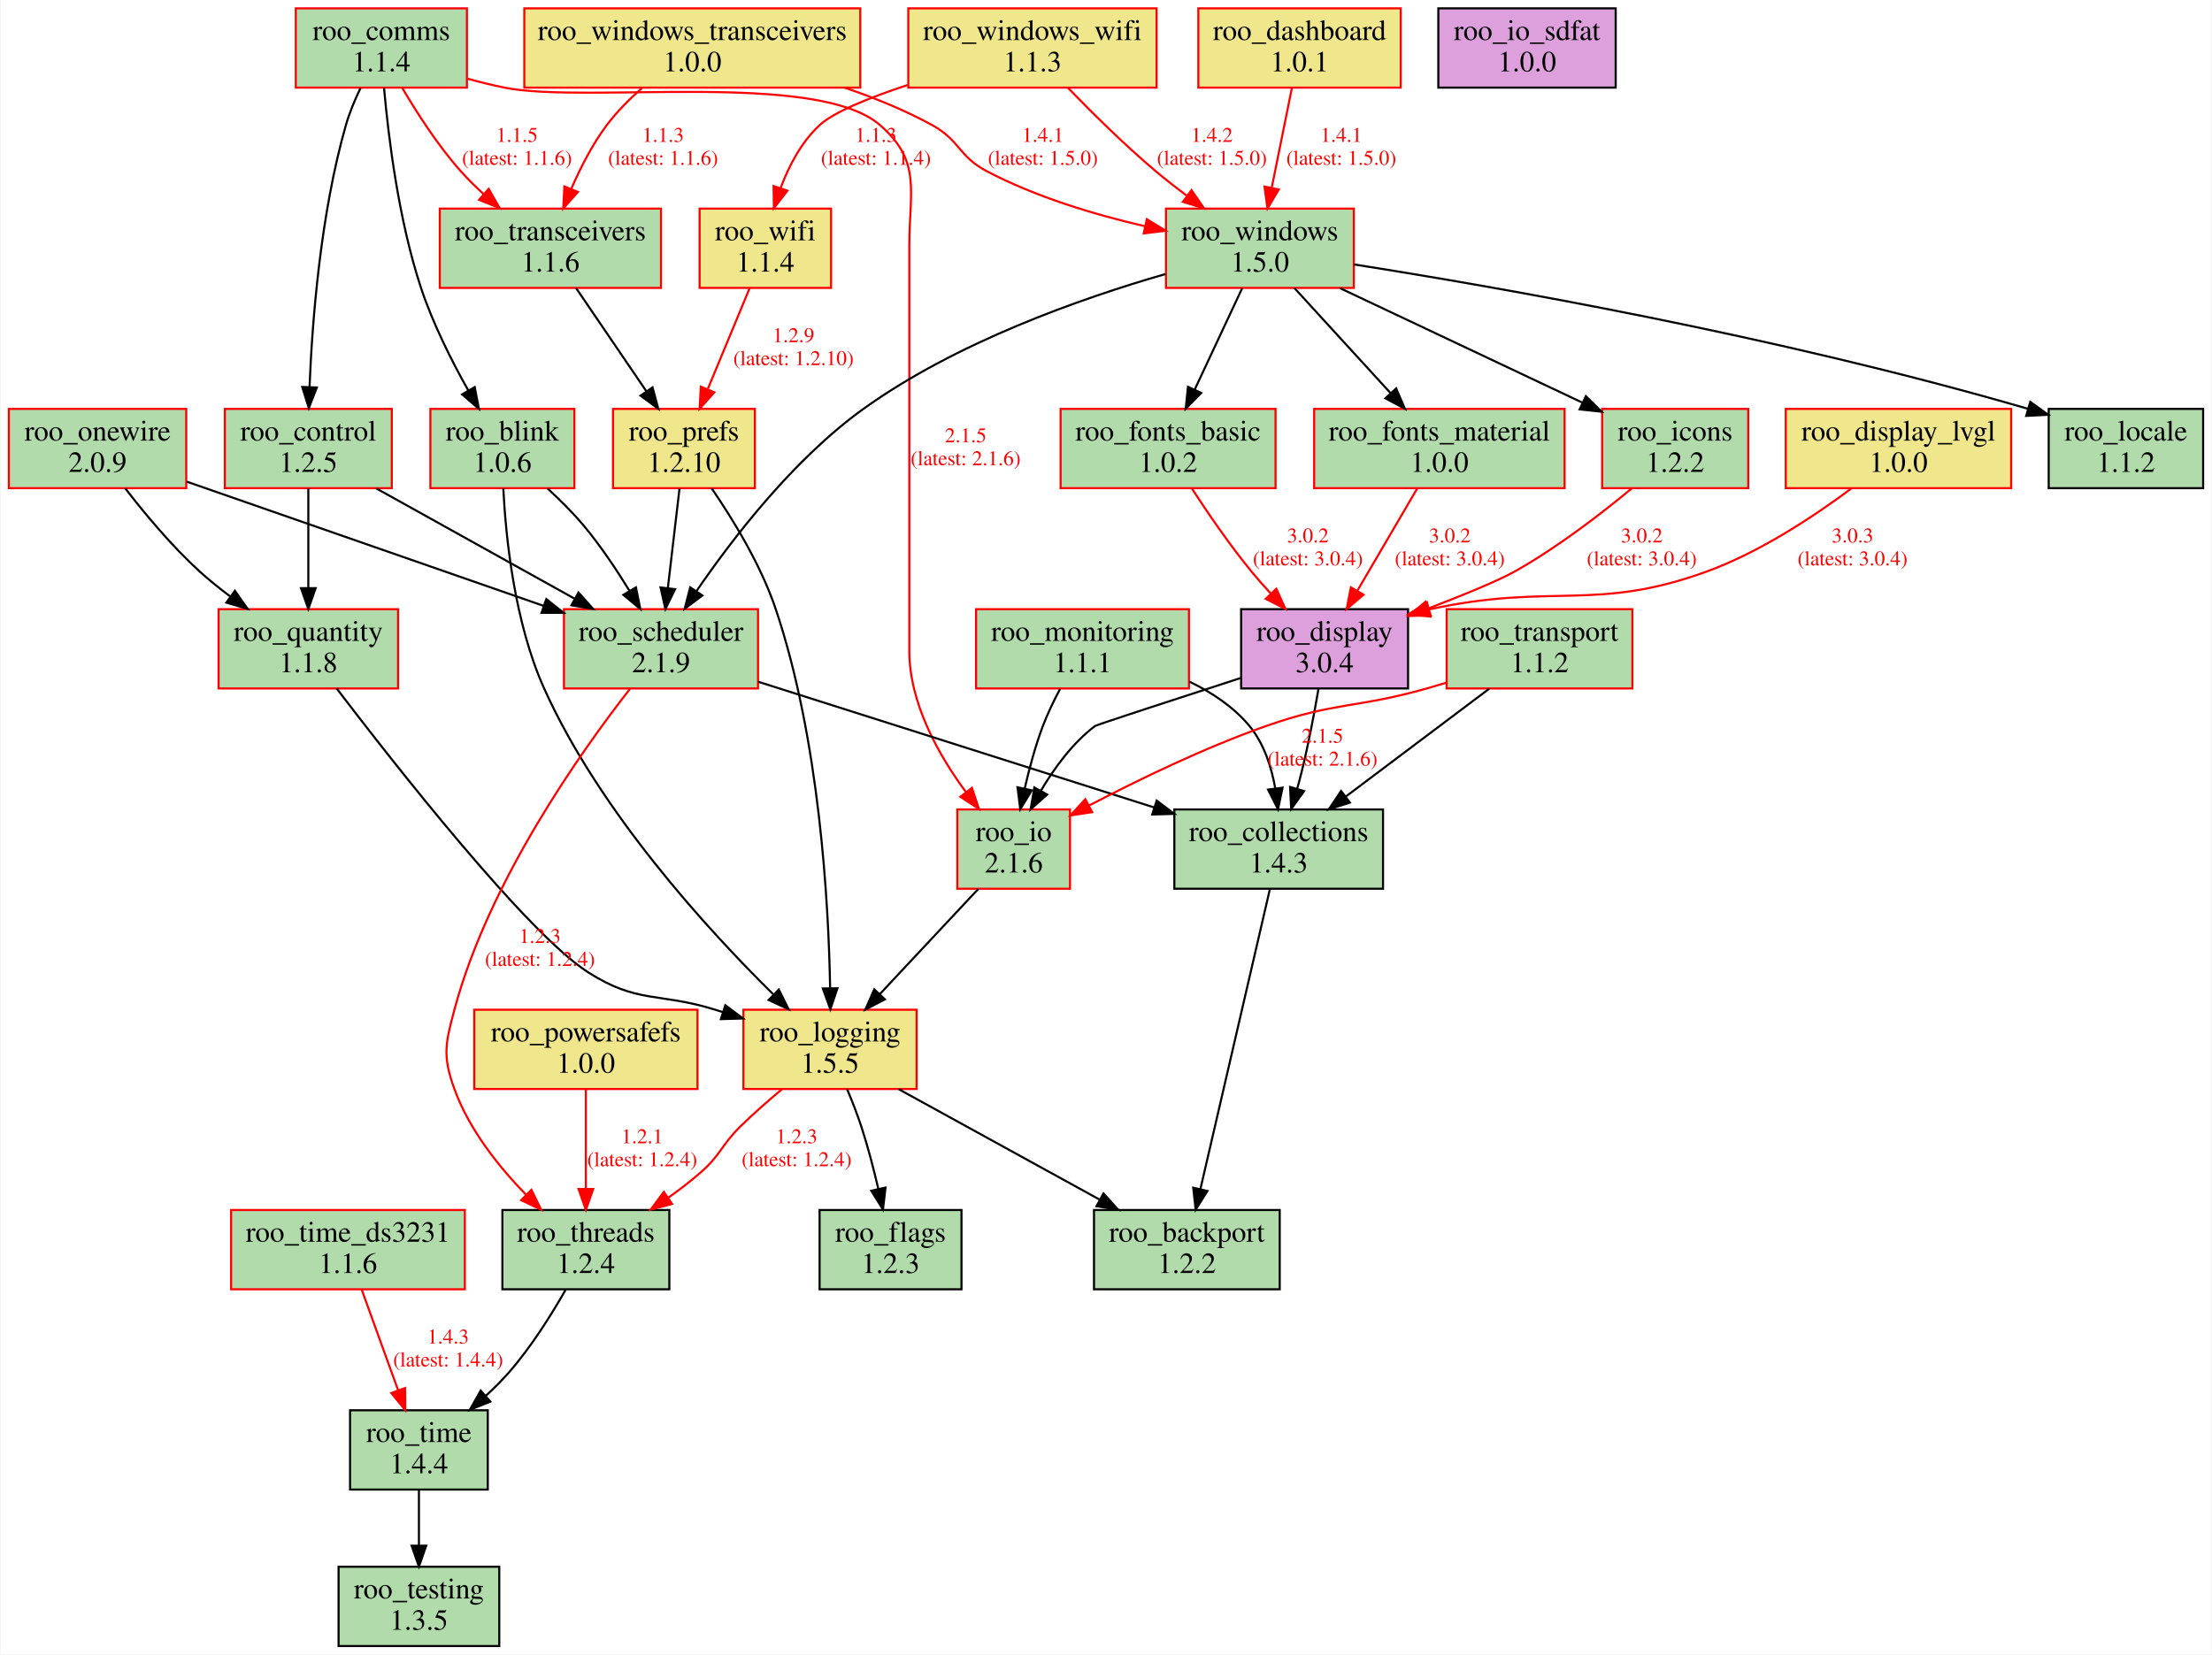
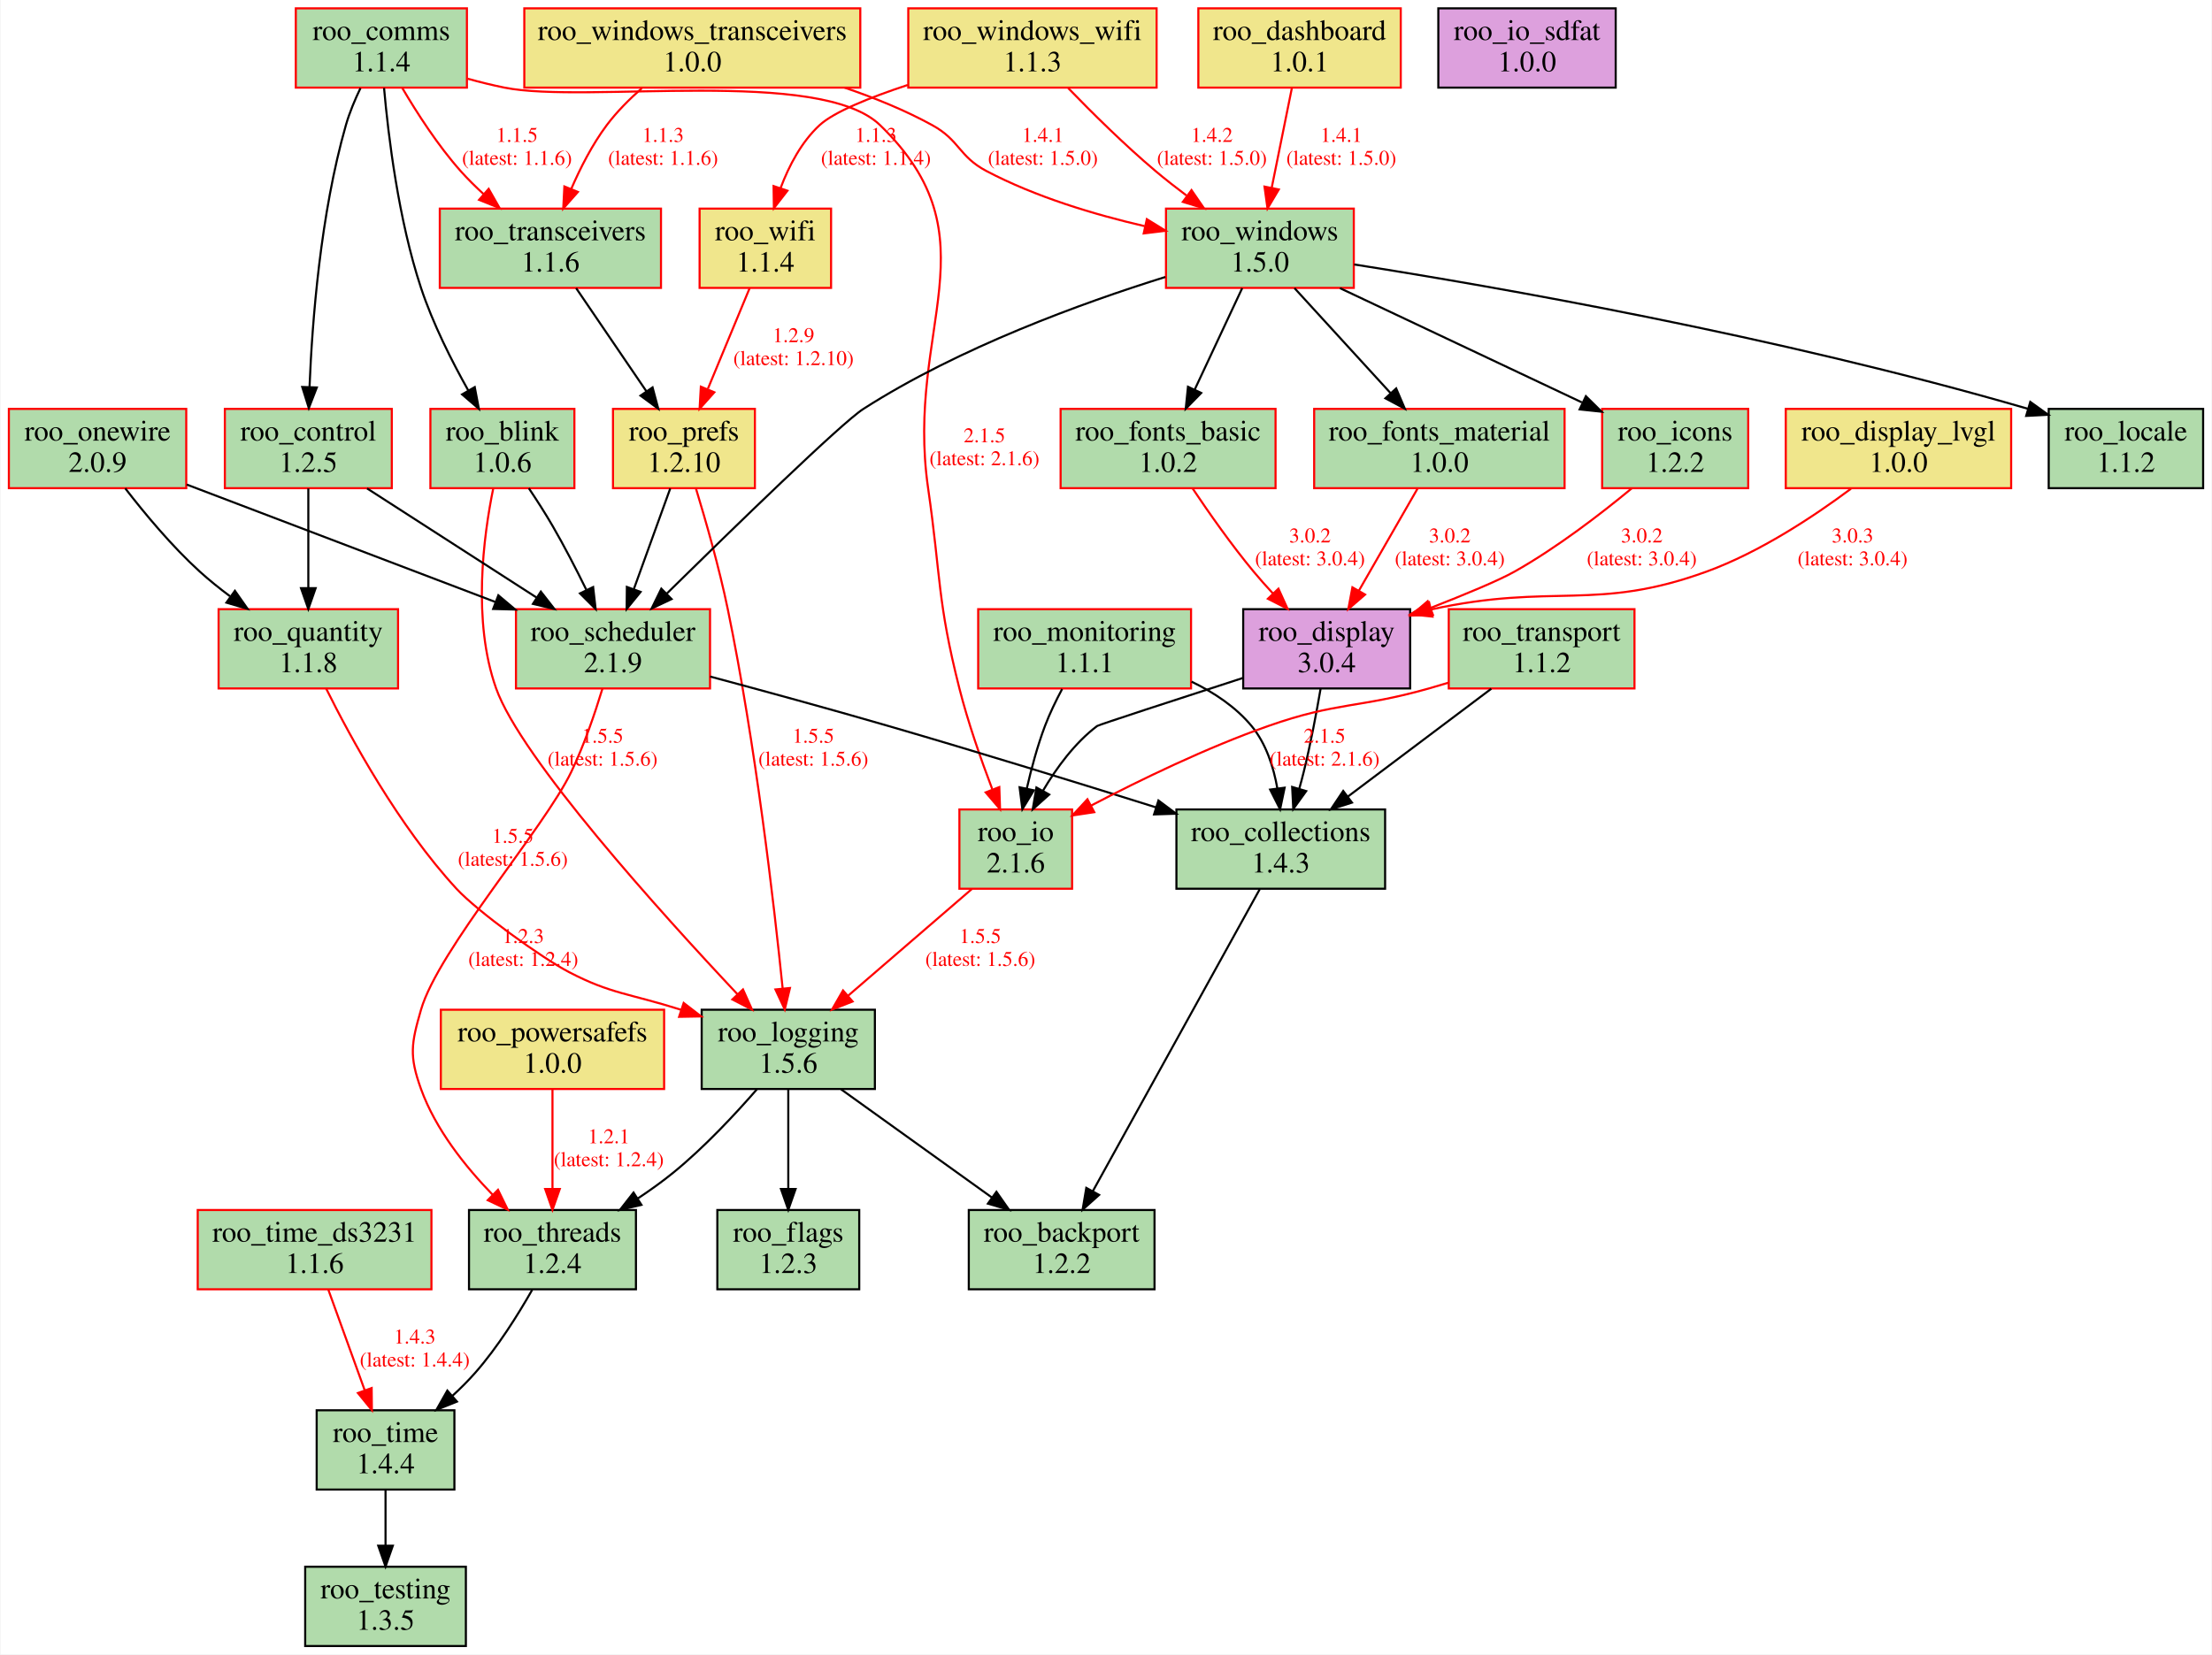
<svg xmlns="http://www.w3.org/2000/svg" width="1060pt" height="793pt" viewBox="0.00 0.00 1059.50 793.00">
  <g id="graph0" class="graph" transform="scale(1 1) rotate(0) translate(4 789)">
    <polygon fill="white" stroke="transparent" points="-4,4 -4,-789 1055.5,-789 1055.5,4 -4,4" />
    <g id="node1" class="node">
-       <polygon fill="#b1dbab" stroke="black" points="609,-209 520,-209 520,-171 609,-171 609,-209" />
-       <text text-anchor="middle" x="564.5" y="-193.8" font-family="Times,serif" font-size="14.00">roo_backport</text>
-       <text text-anchor="middle" x="564.5" y="-178.8" font-family="Times,serif" font-size="14.00">1.2.2</text>
+       <polygon fill="#b1dbab" stroke="black" points="549,-209 460,-209 460,-171 549,-171 549,-209" />
+       <text text-anchor="middle" x="504.5" y="-193.8" font-family="Times,serif" font-size="14.00">roo_backport</text>
+       <text text-anchor="middle" x="504.5" y="-178.8" font-family="Times,serif" font-size="14.00">1.2.2</text>
    </g>
    <g id="node2" class="node">
      <polygon fill="#b1dbab" stroke="red" points="271,-593 202,-593 202,-555 271,-555 271,-593" />
      <text text-anchor="middle" x="236.5" y="-577.8" font-family="Times,serif" font-size="14.00">roo_blink</text>
      <text text-anchor="middle" x="236.5" y="-562.8" font-family="Times,serif" font-size="14.00">1.0.6</text>
    </g>
    <g id="node16" class="node">
-       <polygon fill="khaki" stroke="red" points="435,-305 352,-305 352,-267 435,-267 435,-305" />
-       <text text-anchor="middle" x="393.5" y="-289.8" font-family="Times,serif" font-size="14.00">roo_logging</text>
-       <text text-anchor="middle" x="393.5" y="-274.8" font-family="Times,serif" font-size="14.00">1.5.5</text>
+       <polygon fill="#b1dbab" stroke="black" points="415,-305 332,-305 332,-267 415,-267 415,-305" />
+       <text text-anchor="middle" x="373.5" y="-289.8" font-family="Times,serif" font-size="14.00">roo_logging</text>
+       <text text-anchor="middle" x="373.5" y="-274.8" font-family="Times,serif" font-size="14.00">1.5.6</text>
    </g>
    <g id="edge1" class="edge">
-       <path fill="none" stroke="black" d="M236.94,-554.82C238.11,-531.61 242.23,-490.7 256.5,-459 283.13,-399.87 334.75,-343.47 366.46,-312.22" />
-       <polygon fill="black" stroke="black" points="368.95,-314.68 373.68,-305.2 364.07,-309.66 368.95,-314.68" />
+       <path fill="none" stroke="red" d="M232.14,-555C227.43,-531.99 222.03,-491.27 233.5,-459 245.35,-425.67 312.32,-351.57 349.17,-312.4" />
+       <polygon fill="red" stroke="red" points="351.79,-314.73 356.12,-305.06 346.7,-309.92 351.79,-314.73" />
+       <text text-anchor="middle" x="284.5" y="-433" font-family="Times,serif" font-size="10.00" fill="red">1.5.5</text>
+       <text text-anchor="middle" x="284.5" y="-422" font-family="Times,serif" font-size="10.00" fill="red">(latest: 1.5.6)</text>
    </g>
    <g id="node22" class="node">
-       <polygon fill="#b1dbab" stroke="red" points="359,-497 266,-497 266,-459 359,-459 359,-497" />
-       <text text-anchor="middle" x="312.5" y="-481.8" font-family="Times,serif" font-size="14.00">roo_scheduler</text>
-       <text text-anchor="middle" x="312.5" y="-466.8" font-family="Times,serif" font-size="14.00">2.1.9</text>
+       <polygon fill="#b1dbab" stroke="red" points="336,-497 243,-497 243,-459 336,-459 336,-497" />
+       <text text-anchor="middle" x="289.5" y="-481.8" font-family="Times,serif" font-size="14.00">roo_scheduler</text>
+       <text text-anchor="middle" x="289.5" y="-466.8" font-family="Times,serif" font-size="14.00">2.1.9</text>
    </g>
    <g id="edge2" class="edge">
-       <path fill="none" stroke="black" d="M258.12,-554.87C264.06,-549.42 270.3,-543.22 275.5,-537 283.48,-527.46 291.09,-516.09 297.31,-505.95" />
-       <polygon fill="black" stroke="black" points="300.49,-507.45 302.6,-497.07 294.47,-503.87 300.49,-507.45" />
+       <path fill="none" stroke="black" d="M249.16,-554.97C252.96,-549.31 257.03,-542.98 260.5,-537 266.18,-527.21 271.87,-516.17 276.68,-506.37" />
+       <polygon fill="black" stroke="black" points="279.98,-507.6 281.18,-497.07 273.68,-504.55 279.98,-507.6" />
    </g>
    <g id="node3" class="node">
-       <polygon fill="#b1dbab" stroke="black" points="658.5,-401 558.5,-401 558.5,-363 658.5,-363 658.5,-401" />
-       <text text-anchor="middle" x="608.5" y="-385.8" font-family="Times,serif" font-size="14.00">roo_collections</text>
-       <text text-anchor="middle" x="608.5" y="-370.8" font-family="Times,serif" font-size="14.00">1.4.3</text>
+       <polygon fill="#b1dbab" stroke="black" points="659.5,-401 559.5,-401 559.5,-363 659.5,-363 659.5,-401" />
+       <text text-anchor="middle" x="609.5" y="-385.8" font-family="Times,serif" font-size="14.00">roo_collections</text>
+       <text text-anchor="middle" x="609.5" y="-370.8" font-family="Times,serif" font-size="14.00">1.4.3</text>
    </g>
    <g id="edge3" class="edge">
-       <path fill="none" stroke="black" d="M604.28,-362.78C596.56,-329.44 580.11,-258.43 570.97,-218.94" />
-       <polygon fill="black" stroke="black" points="574.37,-218.12 568.71,-209.16 567.55,-219.69 574.37,-218.12" />
+       <path fill="none" stroke="black" d="M599.43,-362.78C580.85,-329.16 541.09,-257.22 519.39,-217.94" />
+       <polygon fill="black" stroke="black" points="522.44,-216.22 514.54,-209.16 516.31,-219.61 522.44,-216.22" />
    </g>
    <g id="node4" class="node">
      <polygon fill="#b1dbab" stroke="red" points="219.5,-785 137.5,-785 137.5,-747 219.5,-747 219.5,-785" />
      <text text-anchor="middle" x="178.5" y="-769.8" font-family="Times,serif" font-size="14.00">roo_comms</text>
      <text text-anchor="middle" x="178.5" y="-754.8" font-family="Times,serif" font-size="14.00">1.1.4</text>
    </g>
    <g id="edge4" class="edge">
      <path fill="none" stroke="black" d="M179.79,-746.82C181.81,-723.96 186.66,-683.76 197.5,-651 203.16,-633.91 212.22,-615.93 220.19,-601.76" />
      <polygon fill="black" stroke="black" points="223.25,-603.45 225.22,-593.04 217.19,-599.95 223.25,-603.45" />
    </g>
    <g id="node5" class="node">
      <polygon fill="#b1dbab" stroke="red" points="183.5,-593 103.5,-593 103.5,-555 183.5,-555 183.5,-593" />
      <text text-anchor="middle" x="143.5" y="-577.8" font-family="Times,serif" font-size="14.00">roo_control</text>
      <text text-anchor="middle" x="143.5" y="-562.8" font-family="Times,serif" font-size="14.00">1.2.5</text>
    </g>
    <g id="edge5" class="edge">
      <path fill="none" stroke="black" d="M168.49,-746.76C165.82,-741.21 163.21,-734.98 161.5,-729 149.31,-686.4 145.35,-634.92 144.08,-603.59" />
      <polygon fill="black" stroke="black" points="147.57,-603.27 143.74,-593.39 140.58,-603.51 147.57,-603.27" />
    </g>
    <g id="node13" class="node">
-       <polygon fill="#b1dbab" stroke="red" points="508.5,-401 454.5,-401 454.5,-363 508.5,-363 508.5,-401" />
-       <text text-anchor="middle" x="481.5" y="-385.8" font-family="Times,serif" font-size="14.00">roo_io</text>
-       <text text-anchor="middle" x="481.5" y="-370.8" font-family="Times,serif" font-size="14.00">2.1.6</text>
+       <polygon fill="#b1dbab" stroke="red" points="509.5,-401 455.5,-401 455.5,-363 509.5,-363 509.5,-401" />
+       <text text-anchor="middle" x="482.5" y="-385.8" font-family="Times,serif" font-size="14.00">roo_io</text>
+       <text text-anchor="middle" x="482.5" y="-370.8" font-family="Times,serif" font-size="14.00">2.1.6</text>
    </g>
    <g id="edge6" class="edge">
-       <path fill="none" stroke="red" d="M219.82,-751.28C225.71,-749.65 231.72,-748.16 237.5,-747 276.91,-739.1 387.19,-755.41 417.5,-729 437.49,-711.58 431.5,-697.52 431.5,-671 431.5,-671 431.5,-671 431.5,-477 431.5,-452.06 445.39,-427.3 458.53,-409.45" />
-       <polygon fill="red" stroke="red" points="461.5,-411.33 464.85,-401.28 455.96,-407.05 461.5,-411.33" />
-       <text text-anchor="middle" x="458.5" y="-577" font-family="Times,serif" font-size="10.00" fill="red">2.1.5</text>
-       <text text-anchor="middle" x="458.5" y="-566" font-family="Times,serif" font-size="10.00" fill="red">(latest: 2.1.6)</text>
+       <path fill="none" stroke="red" d="M219.82,-751.28C225.71,-749.65 231.72,-748.16 237.5,-747 276.91,-739.1 388.63,-756.97 417.5,-729 473.53,-674.72 429.37,-632.21 440.5,-555 446.66,-512.26 444.89,-500.86 455.5,-459 459.62,-442.73 465.81,-425.02 471.22,-410.8" />
+       <polygon fill="red" stroke="red" points="474.62,-411.72 474.98,-401.13 468.09,-409.18 474.62,-411.72" />
+       <text text-anchor="middle" x="467.5" y="-577" font-family="Times,serif" font-size="10.00" fill="red">2.1.5</text>
+       <text text-anchor="middle" x="467.5" y="-566" font-family="Times,serif" font-size="10.00" fill="red">(latest: 2.1.6)</text>
    </g>
    <g id="node27" class="node">
      <polygon fill="#b1dbab" stroke="red" points="312.5,-689 206.5,-689 206.5,-651 312.5,-651 312.5,-689" />
      <text text-anchor="middle" x="259.5" y="-673.8" font-family="Times,serif" font-size="14.00">roo_transceivers</text>
      <text text-anchor="middle" x="259.5" y="-658.8" font-family="Times,serif" font-size="14.00">1.1.6</text>
    </g>
    <g id="edge7" class="edge">
      <path fill="none" stroke="red" d="M188.55,-746.78C195.58,-734.84 205.62,-719.23 216.5,-707 219.89,-703.19 223.7,-699.43 227.6,-695.86" />
      <polygon fill="red" stroke="red" points="229.92,-698.48 235.16,-689.26 225.32,-693.2 229.92,-698.48" />
      <text text-anchor="middle" x="243.5" y="-721" font-family="Times,serif" font-size="10.00" fill="red">1.1.5</text>
      <text text-anchor="middle" x="243.5" y="-710" font-family="Times,serif" font-size="10.00" fill="red">(latest: 1.1.6)</text>
    </g>
    <g id="node21" class="node">
      <polygon fill="#b1dbab" stroke="red" points="186.5,-497 100.5,-497 100.5,-459 186.5,-459 186.5,-497" />
      <text text-anchor="middle" x="143.5" y="-481.8" font-family="Times,serif" font-size="14.00">roo_quantity</text>
      <text text-anchor="middle" x="143.5" y="-466.8" font-family="Times,serif" font-size="14.00">1.1.8</text>
    </g>
    <g id="edge8" class="edge">
      <path fill="none" stroke="black" d="M143.5,-554.88C143.5,-541.35 143.5,-522.62 143.5,-507.15" />
      <polygon fill="black" stroke="black" points="147,-507.07 143.5,-497.07 140,-507.07 147,-507.07" />
    </g>
    <g id="edge9" class="edge">
-       <path fill="none" stroke="black" d="M176.08,-554.88C203.21,-539.79 241.97,-518.23 271.26,-501.94" />
-       <polygon fill="black" stroke="black" points="272.98,-504.99 280.02,-497.07 269.57,-498.87 272.98,-504.99" />
+       <path fill="none" stroke="black" d="M171.65,-554.88C194.78,-539.99 227.71,-518.78 252.88,-502.57" />
+       <polygon fill="black" stroke="black" points="254.92,-505.42 261.44,-497.07 251.13,-499.54 254.92,-505.42" />
    </g>
    <g id="node6" class="node">
      <polygon fill="khaki" stroke="red" points="667,-785 570,-785 570,-747 667,-747 667,-785" />
      <text text-anchor="middle" x="618.5" y="-769.8" font-family="Times,serif" font-size="14.00">roo_dashboard</text>
      <text text-anchor="middle" x="618.5" y="-754.8" font-family="Times,serif" font-size="14.00">1.0.1</text>
    </g>
    <g id="node30" class="node">
      <polygon fill="#b1dbab" stroke="red" points="644.5,-689 554.5,-689 554.5,-651 644.5,-651 644.5,-689" />
      <text text-anchor="middle" x="599.5" y="-673.8" font-family="Times,serif" font-size="14.00">roo_windows</text>
      <text text-anchor="middle" x="599.5" y="-658.8" font-family="Times,serif" font-size="14.00">1.5.0</text>
    </g>
    <g id="edge10" class="edge">
      <path fill="none" stroke="red" d="M614.84,-746.88C612.1,-733.35 608.32,-714.62 605.19,-699.15" />
      <polygon fill="red" stroke="red" points="608.56,-698.18 603.15,-689.07 601.7,-699.56 608.56,-698.18" />
      <text text-anchor="middle" x="638.5" y="-721" font-family="Times,serif" font-size="10.00" fill="red">1.4.1</text>
      <text text-anchor="middle" x="638.5" y="-710" font-family="Times,serif" font-size="10.00" fill="red">(latest: 1.5.0)</text>
    </g>
    <g id="node7" class="node">
-       <polygon fill="plum" stroke="black" points="670.5,-497 590.5,-497 590.5,-459 670.5,-459 670.5,-497" />
-       <text text-anchor="middle" x="630.5" y="-481.8" font-family="Times,serif" font-size="14.00">roo_display</text>
-       <text text-anchor="middle" x="630.5" y="-466.8" font-family="Times,serif" font-size="14.00">3.0.4</text>
+       <polygon fill="plum" stroke="black" points="671.5,-497 591.5,-497 591.5,-459 671.5,-459 671.5,-497" />
+       <text text-anchor="middle" x="631.5" y="-481.8" font-family="Times,serif" font-size="14.00">roo_display</text>
+       <text text-anchor="middle" x="631.5" y="-466.8" font-family="Times,serif" font-size="14.00">3.0.4</text>
    </g>
    <g id="edge11" class="edge">
-       <path fill="none" stroke="black" d="M627.58,-458.86C625.61,-447.37 622.77,-432.23 619.5,-419 618.85,-416.35 618.12,-413.62 617.35,-410.89" />
-       <polygon fill="black" stroke="black" points="620.68,-409.8 614.49,-401.21 613.96,-411.79 620.68,-409.8" />
+       <path fill="none" stroke="black" d="M628.58,-458.86C626.61,-447.37 623.77,-432.23 620.5,-419 619.85,-416.35 619.12,-413.62 618.35,-410.89" />
+       <polygon fill="black" stroke="black" points="621.68,-409.8 615.49,-401.21 614.96,-411.79 621.68,-409.8" />
    </g>
    <g id="edge12" class="edge">
-       <path fill="none" stroke="black" d="M590.24,-463.99C559.14,-453.91 521.25,-441.57 520.5,-441 509.76,-432.88 501.01,-420.91 494.53,-409.94" />
-       <polygon fill="black" stroke="black" points="497.54,-408.14 489.64,-401.08 491.41,-411.52 497.54,-408.14" />
+       <path fill="none" stroke="black" d="M591.24,-463.99C560.14,-453.91 522.25,-441.57 521.5,-441 510.76,-432.88 502.01,-420.91 495.53,-409.94" />
+       <polygon fill="black" stroke="black" points="498.54,-408.14 490.64,-401.08 492.41,-411.52 498.54,-408.14" />
    </g>
    <g id="node8" class="node">
      <polygon fill="khaki" stroke="red" points="959.5,-593 851.5,-593 851.5,-555 959.5,-555 959.5,-593" />
      <text text-anchor="middle" x="905.5" y="-577.8" font-family="Times,serif" font-size="14.00">roo_display_lvgl</text>
      <text text-anchor="middle" x="905.5" y="-562.8" font-family="Times,serif" font-size="14.00">1.0.0</text>
    </g>
    <g id="edge13" class="edge">
-       <path fill="none" stroke="red" d="M882.76,-554.73C864.97,-541.46 839.06,-524.27 813.5,-515 759.88,-495.55 739.87,-509.82 680.53,-496.87" />
-       <polygon fill="red" stroke="red" points="681.19,-493.43 670.66,-494.54 679.59,-500.24 681.19,-493.43" />
+       <path fill="none" stroke="red" d="M882.75,-554.74C864.97,-541.48 839.05,-524.29 813.5,-515 760.28,-495.66 740.42,-509.76 681.47,-496.85" />
+       <polygon fill="red" stroke="red" points="682.2,-493.43 671.66,-494.54 680.59,-500.24 682.2,-493.43" />
      <text text-anchor="middle" x="883.5" y="-529" font-family="Times,serif" font-size="10.00" fill="red">3.0.3</text>
      <text text-anchor="middle" x="883.5" y="-518" font-family="Times,serif" font-size="10.00" fill="red">(latest: 3.0.4)</text>
    </g>
    <g id="node9" class="node">
-       <polygon fill="#b1dbab" stroke="black" points="456.5,-209 388.5,-209 388.5,-171 456.5,-171 456.5,-209" />
-       <text text-anchor="middle" x="422.5" y="-193.8" font-family="Times,serif" font-size="14.00">roo_flags</text>
-       <text text-anchor="middle" x="422.5" y="-178.8" font-family="Times,serif" font-size="14.00">1.2.3</text>
+       <polygon fill="#b1dbab" stroke="black" points="407.5,-209 339.5,-209 339.5,-171 407.5,-171 407.5,-209" />
+       <text text-anchor="middle" x="373.5" y="-193.8" font-family="Times,serif" font-size="14.00">roo_flags</text>
+       <text text-anchor="middle" x="373.5" y="-178.8" font-family="Times,serif" font-size="14.00">1.2.3</text>
    </g>
    <g id="node10" class="node">
      <polygon fill="#b1dbab" stroke="red" points="607,-593 504,-593 504,-555 607,-555 607,-593" />
      <text text-anchor="middle" x="555.5" y="-577.8" font-family="Times,serif" font-size="14.00">roo_fonts_basic</text>
      <text text-anchor="middle" x="555.5" y="-562.8" font-family="Times,serif" font-size="14.00">1.0.2</text>
    </g>
    <g id="edge14" class="edge">
-       <path fill="none" stroke="red" d="M566.84,-554.93C574.47,-543.19 585.02,-527.76 595.5,-515 598.38,-511.49 601.53,-507.93 604.73,-504.47" />
-       <polygon fill="red" stroke="red" points="607.36,-506.79 611.72,-497.13 602.29,-501.96 607.36,-506.79" />
-       <text text-anchor="middle" x="622.5" y="-529" font-family="Times,serif" font-size="10.00" fill="red">3.0.2</text>
-       <text text-anchor="middle" x="622.5" y="-518" font-family="Times,serif" font-size="10.00" fill="red">(latest: 3.0.4)</text>
+       <path fill="none" stroke="red" d="M567.19,-554.96C575.04,-543.23 585.86,-527.8 596.5,-515 599.4,-511.51 602.56,-507.95 605.77,-504.5" />
+       <polygon fill="red" stroke="red" points="608.39,-506.82 612.76,-497.17 603.33,-501.99 608.39,-506.82" />
+       <text text-anchor="middle" x="623.5" y="-529" font-family="Times,serif" font-size="10.00" fill="red">3.0.2</text>
+       <text text-anchor="middle" x="623.5" y="-518" font-family="Times,serif" font-size="10.00" fill="red">(latest: 3.0.4)</text>
    </g>
    <g id="node11" class="node">
      <polygon fill="#b1dbab" stroke="red" points="745.5,-593 625.5,-593 625.5,-555 745.5,-555 745.5,-593" />
      <text text-anchor="middle" x="685.5" y="-577.8" font-family="Times,serif" font-size="14.00">roo_fonts_material</text>
      <text text-anchor="middle" x="685.5" y="-562.8" font-family="Times,serif" font-size="14.00">1.0.0</text>
    </g>
    <g id="edge15" class="edge">
-       <path fill="none" stroke="red" d="M674.9,-554.88C666.75,-540.96 655.39,-521.53 646.19,-505.82" />
-       <polygon fill="red" stroke="red" points="649.14,-503.93 641.07,-497.07 643.1,-507.47 649.14,-503.93" />
+       <path fill="none" stroke="red" d="M675.09,-554.88C667.09,-540.96 655.93,-521.53 646.91,-505.82" />
+       <polygon fill="red" stroke="red" points="649.9,-504 641.88,-497.07 643.83,-507.48 649.9,-504" />
      <text text-anchor="middle" x="690.5" y="-529" font-family="Times,serif" font-size="10.00" fill="red">3.0.2</text>
      <text text-anchor="middle" x="690.5" y="-518" font-family="Times,serif" font-size="10.00" fill="red">(latest: 3.0.4)</text>
    </g>
    <g id="node12" class="node">
      <polygon fill="#b1dbab" stroke="red" points="833.5,-593 763.5,-593 763.5,-555 833.5,-555 833.5,-593" />
      <text text-anchor="middle" x="798.5" y="-577.8" font-family="Times,serif" font-size="14.00">roo_icons</text>
      <text text-anchor="middle" x="798.5" y="-562.8" font-family="Times,serif" font-size="14.00">1.2.2</text>
    </g>
    <g id="edge16" class="edge">
-       <path fill="none" stroke="red" d="M777.66,-554.86C762.75,-542.5 741.79,-526.38 721.5,-515 713.75,-510.65 697.13,-503.85 680.19,-497.32" />
-       <polygon fill="red" stroke="red" points="681.39,-494.03 670.8,-493.73 678.9,-500.57 681.39,-494.03" />
+       <path fill="none" stroke="red" d="M777.65,-554.88C762.73,-542.54 741.77,-526.42 721.5,-515 713.96,-510.75 697.96,-504.11 681.51,-497.68" />
+       <polygon fill="red" stroke="red" points="682.42,-494.28 671.83,-493.94 679.9,-500.81 682.42,-494.28" />
      <text text-anchor="middle" x="782.5" y="-529" font-family="Times,serif" font-size="10.00" fill="red">3.0.2</text>
      <text text-anchor="middle" x="782.5" y="-518" font-family="Times,serif" font-size="10.00" fill="red">(latest: 3.0.4)</text>
    </g>
    <g id="edge17" class="edge">
-       <path fill="none" stroke="black" d="M464.53,-362.88C451.14,-348.57 432.3,-328.44 417.38,-312.51" />
-       <polygon fill="black" stroke="black" points="419.8,-309.98 410.42,-305.07 414.69,-314.76 419.8,-309.98" />
+       <path fill="none" stroke="red" d="M461.48,-362.88C444.59,-348.31 420.7,-327.71 402.08,-311.64" />
+       <polygon fill="red" stroke="red" points="404.31,-308.95 394.45,-305.07 399.74,-314.25 404.31,-308.95" />
+       <text text-anchor="middle" x="465.5" y="-337" font-family="Times,serif" font-size="10.00" fill="red">1.5.5</text>
+       <text text-anchor="middle" x="465.5" y="-326" font-family="Times,serif" font-size="10.00" fill="red">(latest: 1.5.6)</text>
    </g>
    <g id="node14" class="node">
      <polygon fill="plum" stroke="black" points="770,-785 685,-785 685,-747 770,-747 770,-785" />
      <text text-anchor="middle" x="727.5" y="-769.8" font-family="Times,serif" font-size="14.00">roo_io_sdfat</text>
      <text text-anchor="middle" x="727.5" y="-754.8" font-family="Times,serif" font-size="14.00">1.0.0</text>
    </g>
    <g id="node15" class="node">
      <polygon fill="#b1dbab" stroke="black" points="1051.5,-593 977.5,-593 977.5,-555 1051.5,-555 1051.5,-593" />
      <text text-anchor="middle" x="1014.5" y="-577.8" font-family="Times,serif" font-size="14.00">roo_locale</text>
      <text text-anchor="middle" x="1014.5" y="-562.8" font-family="Times,serif" font-size="14.00">1.1.2</text>
    </g>
    <g id="edge18" class="edge">
-       <path fill="none" stroke="black" d="M426.47,-266.88C453.91,-251.79 493.14,-230.23 522.77,-213.94" />
-       <polygon fill="black" stroke="black" points="524.55,-216.95 531.63,-209.07 521.18,-210.82 524.55,-216.95" />
+       <path fill="none" stroke="black" d="M398.76,-266.88C419.33,-252.12 448.54,-231.15 471.05,-215" />
+       <polygon fill="black" stroke="black" points="473.24,-217.74 479.32,-209.07 469.15,-212.05 473.24,-217.74" />
    </g>
    <g id="edge19" class="edge">
-       <path fill="none" stroke="black" d="M401.7,-266.9C404.08,-261.24 406.57,-254.92 408.5,-249 411.64,-239.38 414.42,-228.66 416.66,-219.08" />
-       <polygon fill="black" stroke="black" points="420.1,-219.76 418.87,-209.23 413.27,-218.22 420.1,-219.76" />
+       <path fill="none" stroke="black" d="M373.5,-266.88C373.5,-253.35 373.5,-234.62 373.5,-219.15" />
+       <polygon fill="black" stroke="black" points="377,-219.07 373.5,-209.07 370,-219.07 377,-219.07" />
    </g>
    <g id="node24" class="node">
-       <polygon fill="#b1dbab" stroke="black" points="316.5,-209 236.5,-209 236.5,-171 316.5,-171 316.5,-209" />
-       <text text-anchor="middle" x="276.5" y="-193.8" font-family="Times,serif" font-size="14.00">roo_threads</text>
-       <text text-anchor="middle" x="276.5" y="-178.8" font-family="Times,serif" font-size="14.00">1.2.4</text>
+       <polygon fill="#b1dbab" stroke="black" points="300.5,-209 220.5,-209 220.5,-171 300.5,-171 300.5,-209" />
+       <text text-anchor="middle" x="260.5" y="-193.8" font-family="Times,serif" font-size="14.00">roo_threads</text>
+       <text text-anchor="middle" x="260.5" y="-178.8" font-family="Times,serif" font-size="14.00">1.2.4</text>
    </g>
    <g id="edge20" class="edge">
-       <path fill="none" stroke="red" d="M370.58,-266.98C363.91,-261.42 356.74,-255.15 350.5,-249 341.29,-239.93 341.22,-235.51 331.5,-227 326.71,-222.81 321.4,-218.73 316.01,-214.92" />
-       <polygon fill="red" stroke="red" points="317.8,-211.91 307.57,-209.18 313.87,-217.7 317.8,-211.91" />
-       <text text-anchor="middle" x="377.5" y="-241" font-family="Times,serif" font-size="10.00" fill="red">1.2.3</text>
-       <text text-anchor="middle" x="377.5" y="-230" font-family="Times,serif" font-size="10.00" fill="red">(latest: 1.2.4)</text>
+       <path fill="none" stroke="black" d="M358.45,-266.84C347.95,-254.78 333.24,-239.01 318.5,-227 313.19,-222.67 307.32,-218.47 301.42,-214.55" />
+       <polygon fill="black" stroke="black" points="303.12,-211.47 292.81,-209.02 299.34,-217.37 303.12,-211.47" />
    </g>
    <g id="node17" class="node">
-       <polygon fill="#b1dbab" stroke="red" points="565.5,-497 463.5,-497 463.5,-459 565.5,-459 565.5,-497" />
-       <text text-anchor="middle" x="514.5" y="-481.8" font-family="Times,serif" font-size="14.00">roo_monitoring</text>
-       <text text-anchor="middle" x="514.5" y="-466.8" font-family="Times,serif" font-size="14.00">1.1.1</text>
+       <polygon fill="#b1dbab" stroke="red" points="566.5,-497 464.5,-497 464.5,-459 566.5,-459 566.5,-497" />
+       <text text-anchor="middle" x="515.5" y="-481.8" font-family="Times,serif" font-size="14.00">roo_monitoring</text>
+       <text text-anchor="middle" x="515.5" y="-466.8" font-family="Times,serif" font-size="14.00">1.1.1</text>
    </g>
    <g id="edge21" class="edge">
-       <path fill="none" stroke="black" d="M565.75,-462.25C576.53,-457.06 586.92,-450.14 594.5,-441 601.44,-432.63 605.05,-421.37 606.88,-410.99" />
-       <polygon fill="black" stroke="black" points="610.35,-411.43 608.18,-401.06 603.41,-410.52 610.35,-411.43" />
+       <path fill="none" stroke="black" d="M566.75,-462.25C577.53,-457.06 587.92,-450.14 595.5,-441 602.44,-432.63 606.05,-421.37 607.88,-410.99" />
+       <polygon fill="black" stroke="black" points="611.35,-411.43 609.18,-401.06 604.41,-410.52 611.35,-411.43" />
    </g>
    <g id="edge22" class="edge">
-       <path fill="none" stroke="black" d="M503.73,-458.73C500.76,-453.17 497.75,-446.95 495.5,-441 491.9,-431.46 489,-420.69 486.79,-411.04" />
-       <polygon fill="black" stroke="black" points="490.18,-410.16 484.67,-401.12 483.34,-411.63 490.18,-410.16" />
+       <path fill="none" stroke="black" d="M504.73,-458.73C501.76,-453.17 498.75,-446.95 496.5,-441 492.9,-431.46 490,-420.69 487.79,-411.04" />
+       <polygon fill="black" stroke="black" points="491.18,-410.16 485.67,-401.12 484.34,-411.63 491.18,-410.16" />
    </g>
    <g id="node18" class="node">
      <polygon fill="#b1dbab" stroke="red" points="85,-593 0,-593 0,-555 85,-555 85,-593" />
      <text text-anchor="middle" x="42.5" y="-577.8" font-family="Times,serif" font-size="14.00">roo_onewire</text>
      <text text-anchor="middle" x="42.5" y="-562.8" font-family="Times,serif" font-size="14.00">2.0.9</text>
    </g>
    <g id="edge24" class="edge">
      <path fill="none" stroke="black" d="M55.76,-554.92C65.04,-542.9 78.13,-527.14 91.5,-515 95.98,-510.93 100.94,-506.95 105.96,-503.2" />
      <polygon fill="black" stroke="black" points="108.32,-505.81 114.41,-497.14 104.24,-500.13 108.32,-505.81" />
    </g>
    <g id="edge23" class="edge">
-       <path fill="none" stroke="black" d="M85.28,-558.11C131.52,-542.01 205.41,-516.28 256.3,-498.57" />
-       <polygon fill="black" stroke="black" points="257.55,-501.84 265.84,-495.24 255.25,-495.23 257.55,-501.84" />
+       <path fill="none" stroke="black" d="M85.24,-556.73C126.15,-541.17 188.1,-517.59 233.05,-500.48" />
+       <polygon fill="black" stroke="black" points="234.56,-503.65 242.66,-496.83 232.07,-497.11 234.56,-503.65" />
    </g>
    <g id="node19" class="node">
-       <polygon fill="khaki" stroke="red" points="330,-305 223,-305 223,-267 330,-267 330,-305" />
-       <text text-anchor="middle" x="276.5" y="-289.8" font-family="Times,serif" font-size="14.00">roo_powersafefs</text>
-       <text text-anchor="middle" x="276.5" y="-274.8" font-family="Times,serif" font-size="14.00">1.0.0</text>
+       <polygon fill="khaki" stroke="red" points="314,-305 207,-305 207,-267 314,-267 314,-305" />
+       <text text-anchor="middle" x="260.5" y="-289.8" font-family="Times,serif" font-size="14.00">roo_powersafefs</text>
+       <text text-anchor="middle" x="260.5" y="-274.8" font-family="Times,serif" font-size="14.00">1.0.0</text>
    </g>
    <g id="edge25" class="edge">
-       <path fill="none" stroke="red" d="M276.5,-266.88C276.5,-253.35 276.5,-234.62 276.5,-219.15" />
-       <polygon fill="red" stroke="red" points="280,-219.07 276.5,-209.07 273,-219.07 280,-219.07" />
-       <text text-anchor="middle" x="303.5" y="-241" font-family="Times,serif" font-size="10.00" fill="red">1.2.1</text>
-       <text text-anchor="middle" x="303.5" y="-230" font-family="Times,serif" font-size="10.00" fill="red">(latest: 1.2.4)</text>
+       <path fill="none" stroke="red" d="M260.5,-266.88C260.5,-253.35 260.5,-234.62 260.5,-219.15" />
+       <polygon fill="red" stroke="red" points="264,-219.07 260.5,-209.07 257,-219.07 264,-219.07" />
+       <text text-anchor="middle" x="287.5" y="-241" font-family="Times,serif" font-size="10.00" fill="red">1.2.1</text>
+       <text text-anchor="middle" x="287.5" y="-230" font-family="Times,serif" font-size="10.00" fill="red">(latest: 1.2.4)</text>
    </g>
    <g id="node20" class="node">
      <polygon fill="khaki" stroke="red" points="357.5,-593 289.5,-593 289.5,-555 357.5,-555 357.5,-593" />
      <text text-anchor="middle" x="323.5" y="-577.8" font-family="Times,serif" font-size="14.00">roo_prefs</text>
      <text text-anchor="middle" x="323.5" y="-562.8" font-family="Times,serif" font-size="14.00">1.2.10</text>
    </g>
    <g id="edge26" class="edge">
-       <path fill="none" stroke="black" d="M336.76,-554.95C346.92,-540.15 360.37,-518.25 367.5,-497 388.49,-434.5 392.83,-356.43 393.55,-315.33" />
-       <polygon fill="black" stroke="black" points="397.05,-315.27 393.66,-305.23 390.05,-315.19 397.05,-315.27" />
+       <path fill="none" stroke="red" d="M329.28,-554.74C333.94,-539.44 340.38,-516.98 344.5,-497 357.78,-432.61 366.65,-355.84 370.79,-315.31" />
+       <polygon fill="red" stroke="red" points="374.3,-315.41 371.81,-305.12 367.34,-314.72 374.3,-315.41" />
+       <text text-anchor="middle" x="385.5" y="-433" font-family="Times,serif" font-size="10.00" fill="red">1.5.5</text>
+       <text text-anchor="middle" x="385.5" y="-422" font-family="Times,serif" font-size="10.00" fill="red">(latest: 1.5.6)</text>
    </g>
    <g id="edge27" class="edge">
-       <path fill="none" stroke="black" d="M321.38,-554.88C319.8,-541.35 317.6,-522.62 315.79,-507.15" />
-       <polygon fill="black" stroke="black" points="319.25,-506.59 314.61,-497.07 312.3,-507.41 319.25,-506.59" />
+       <path fill="none" stroke="black" d="M316.94,-554.88C312.01,-541.22 305.15,-522.26 299.52,-506.71" />
+       <polygon fill="black" stroke="black" points="302.73,-505.28 296.04,-497.07 296.15,-507.66 302.73,-505.28" />
    </g>
    <g id="edge28" class="edge">
-       <path fill="none" stroke="black" d="M157.1,-458.96C184.93,-422.48 248.2,-341.81 277.5,-323 301.29,-307.73 311.51,-313.4 338.5,-305 339.71,-304.62 340.94,-304.24 342.18,-303.85" />
-       <polygon fill="black" stroke="black" points="343.33,-307.16 351.8,-300.79 341.21,-300.49 343.33,-307.16" />
+       <path fill="none" stroke="red" d="M152.02,-458.99C163.81,-435.25 186.83,-392.99 214.5,-363 224.63,-352.02 255.25,-329.89 268.5,-323 288.58,-312.56 296.8,-312.96 322.07,-304.99" />
+       <polygon fill="red" stroke="red" points="323.37,-308.25 331.77,-301.79 321.18,-301.6 323.37,-308.25" />
+       <text text-anchor="middle" x="241.5" y="-385" font-family="Times,serif" font-size="10.00" fill="red">1.5.5</text>
+       <text text-anchor="middle" x="241.5" y="-374" font-family="Times,serif" font-size="10.00" fill="red">(latest: 1.5.6)</text>
    </g>
    <g id="edge29" class="edge">
-       <path fill="none" stroke="black" d="M359.08,-462.21C410.3,-445.94 492.75,-419.76 548.71,-401.99" />
-       <polygon fill="black" stroke="black" points="550.02,-405.24 558.49,-398.88 547.9,-398.57 550.02,-405.24" />
+       <path fill="none" stroke="black" d="M336.03,-464.71C361.36,-457.92 393.22,-449.22 421.5,-441 464.56,-428.49 512.89,-413.56 549.77,-401.98" />
+       <polygon fill="black" stroke="black" points="550.88,-405.3 559.36,-398.96 548.78,-398.62 550.88,-405.3" />
    </g>
    <g id="edge30" class="edge">
-       <path fill="none" stroke="red" d="M297.68,-458.86C274.33,-428.98 229.96,-366.58 213.5,-305 209.14,-288.68 207.77,-282.89 213.5,-267 220.47,-247.68 234.71,-229.8 247.9,-216.24" />
-       <polygon fill="red" stroke="red" points="250.4,-218.69 255.06,-209.17 245.48,-213.7 250.4,-218.69" />
-       <text text-anchor="middle" x="254.5" y="-337" font-family="Times,serif" font-size="10.00" fill="red">1.2.3</text>
-       <text text-anchor="middle" x="254.5" y="-326" font-family="Times,serif" font-size="10.00" fill="red">(latest: 1.2.4)</text>
+       <path fill="none" stroke="red" d="M284.41,-458.8C280.87,-447.15 275.68,-431.87 269.5,-419 256.53,-391.99 205.83,-333.78 197.5,-305 192.81,-288.78 191.77,-282.89 197.5,-267 204.47,-247.68 218.71,-229.8 231.9,-216.24" />
+       <polygon fill="red" stroke="red" points="234.4,-218.69 239.06,-209.17 229.48,-213.7 234.4,-218.69" />
+       <text text-anchor="middle" x="246.5" y="-337" font-family="Times,serif" font-size="10.00" fill="red">1.2.3</text>
+       <text text-anchor="middle" x="246.5" y="-326" font-family="Times,serif" font-size="10.00" fill="red">(latest: 1.2.4)</text>
    </g>
    <g id="node23" class="node">
-       <polygon fill="#b1dbab" stroke="black" points="235,-38 158,-38 158,0 235,0 235,-38" />
-       <text text-anchor="middle" x="196.5" y="-22.8" font-family="Times,serif" font-size="14.00">roo_testing</text>
-       <text text-anchor="middle" x="196.5" y="-7.8" font-family="Times,serif" font-size="14.00">1.3.5</text>
+       <polygon fill="#b1dbab" stroke="black" points="219,-38 142,-38 142,0 219,0 219,-38" />
+       <text text-anchor="middle" x="180.5" y="-22.8" font-family="Times,serif" font-size="14.00">roo_testing</text>
+       <text text-anchor="middle" x="180.5" y="-7.8" font-family="Times,serif" font-size="14.00">1.3.5</text>
    </g>
    <g id="node25" class="node">
-       <polygon fill="#b1dbab" stroke="black" points="229.5,-113 163.5,-113 163.5,-75 229.5,-75 229.5,-113" />
-       <text text-anchor="middle" x="196.5" y="-97.8" font-family="Times,serif" font-size="14.00">roo_time</text>
-       <text text-anchor="middle" x="196.5" y="-82.8" font-family="Times,serif" font-size="14.00">1.4.4</text>
+       <polygon fill="#b1dbab" stroke="black" points="213.5,-113 147.5,-113 147.5,-75 213.5,-75 213.5,-113" />
+       <text text-anchor="middle" x="180.5" y="-97.8" font-family="Times,serif" font-size="14.00">roo_time</text>
+       <text text-anchor="middle" x="180.5" y="-82.8" font-family="Times,serif" font-size="14.00">1.4.4</text>
    </g>
    <g id="edge31" class="edge">
-       <path fill="none" stroke="black" d="M266.8,-170.76C259.99,-158.81 250.22,-143.2 239.5,-131 236.13,-127.17 232.34,-123.39 228.44,-119.82" />
-       <polygon fill="black" stroke="black" points="230.72,-117.16 220.89,-113.22 226.12,-122.44 230.72,-117.16" />
+       <path fill="none" stroke="black" d="M250.8,-170.76C243.99,-158.81 234.22,-143.2 223.5,-131 220.13,-127.17 216.34,-123.39 212.44,-119.82" />
+       <polygon fill="black" stroke="black" points="214.72,-117.16 204.89,-113.22 210.12,-122.44 214.72,-117.16" />
    </g>
    <g id="edge32" class="edge">
-       <path fill="none" stroke="black" d="M196.5,-74.96C196.5,-66.88 196.5,-57.18 196.5,-48.18" />
-       <polygon fill="black" stroke="black" points="200,-48.09 196.5,-38.09 193,-48.09 200,-48.09" />
+       <path fill="none" stroke="black" d="M180.5,-74.96C180.5,-66.88 180.5,-57.18 180.5,-48.18" />
+       <polygon fill="black" stroke="black" points="184,-48.09 180.5,-38.09 177,-48.09 184,-48.09" />
    </g>
    <g id="node26" class="node">
-       <polygon fill="#b1dbab" stroke="red" points="218.5,-209 106.5,-209 106.5,-171 218.5,-171 218.5,-209" />
-       <text text-anchor="middle" x="162.5" y="-193.8" font-family="Times,serif" font-size="14.00">roo_time_ds3231</text>
-       <text text-anchor="middle" x="162.5" y="-178.8" font-family="Times,serif" font-size="14.00">1.1.6</text>
+       <polygon fill="#b1dbab" stroke="red" points="202.5,-209 90.5,-209 90.5,-171 202.5,-171 202.5,-209" />
+       <text text-anchor="middle" x="146.5" y="-193.8" font-family="Times,serif" font-size="14.00">roo_time_ds3231</text>
+       <text text-anchor="middle" x="146.5" y="-178.8" font-family="Times,serif" font-size="14.00">1.1.6</text>
    </g>
    <g id="edge33" class="edge">
-       <path fill="none" stroke="red" d="M169.06,-170.88C173.99,-157.22 180.85,-138.26 186.48,-122.71" />
-       <polygon fill="red" stroke="red" points="189.85,-123.66 189.96,-113.07 183.27,-121.28 189.85,-123.66" />
-       <text text-anchor="middle" x="210.5" y="-145" font-family="Times,serif" font-size="10.00" fill="red">1.4.3</text>
-       <text text-anchor="middle" x="210.5" y="-134" font-family="Times,serif" font-size="10.00" fill="red">(latest: 1.4.4)</text>
+       <path fill="none" stroke="red" d="M153.06,-170.88C157.99,-157.22 164.85,-138.26 170.48,-122.71" />
+       <polygon fill="red" stroke="red" points="173.85,-123.66 173.96,-113.07 167.27,-121.28 173.85,-123.66" />
+       <text text-anchor="middle" x="194.5" y="-145" font-family="Times,serif" font-size="10.00" fill="red">1.4.3</text>
+       <text text-anchor="middle" x="194.5" y="-134" font-family="Times,serif" font-size="10.00" fill="red">(latest: 1.4.4)</text>
    </g>
    <g id="edge34" class="edge">
      <path fill="none" stroke="black" d="M271.84,-650.88C281.4,-636.83 294.79,-617.17 305.54,-601.38" />
      <polygon fill="black" stroke="black" points="308.46,-603.3 311.2,-593.07 302.68,-599.36 308.46,-603.3" />
    </g>
    <g id="node28" class="node">
-       <polygon fill="#b1dbab" stroke="red" points="778,-497 689,-497 689,-459 778,-459 778,-497" />
-       <text text-anchor="middle" x="733.5" y="-481.8" font-family="Times,serif" font-size="14.00">roo_transport</text>
-       <text text-anchor="middle" x="733.5" y="-466.8" font-family="Times,serif" font-size="14.00">1.1.2</text>
+       <polygon fill="#b1dbab" stroke="red" points="779,-497 690,-497 690,-459 779,-459 779,-497" />
+       <text text-anchor="middle" x="734.5" y="-481.8" font-family="Times,serif" font-size="14.00">roo_transport</text>
+       <text text-anchor="middle" x="734.5" y="-466.8" font-family="Times,serif" font-size="14.00">1.1.2</text>
    </g>
    <g id="edge35" class="edge">
-       <path fill="none" stroke="black" d="M709.4,-458.88C689.86,-444.18 662.14,-423.34 640.7,-407.21" />
-       <polygon fill="black" stroke="black" points="642.62,-404.28 632.53,-401.07 638.42,-409.88 642.62,-404.28" />
+       <path fill="none" stroke="black" d="M710.4,-458.88C690.86,-444.18 663.14,-423.34 641.7,-407.21" />
+       <polygon fill="black" stroke="black" points="643.62,-404.28 633.53,-401.07 639.42,-409.88 643.62,-404.28" />
    </g>
    <g id="edge36" class="edge">
-       <path fill="none" stroke="red" d="M688.81,-461.75C685.67,-460.79 682.54,-459.86 679.5,-459 645.68,-449.43 635.65,-452.66 602.5,-441 573.01,-430.63 541.19,-415.19 517.59,-402.85" />
-       <polygon fill="red" stroke="red" points="519.12,-399.7 508.65,-398.12 515.85,-405.89 519.12,-399.7" />
-       <text text-anchor="middle" x="629.5" y="-433" font-family="Times,serif" font-size="10.00" fill="red">2.1.5</text>
-       <text text-anchor="middle" x="629.5" y="-422" font-family="Times,serif" font-size="10.00" fill="red">(latest: 2.1.6)</text>
+       <path fill="none" stroke="red" d="M689.81,-461.75C686.67,-460.79 683.54,-459.86 680.5,-459 646.68,-449.43 636.65,-452.66 603.5,-441 574.01,-430.63 542.19,-415.19 518.59,-402.85" />
+       <polygon fill="red" stroke="red" points="520.12,-399.7 509.65,-398.12 516.85,-405.89 520.12,-399.7" />
+       <text text-anchor="middle" x="630.5" y="-433" font-family="Times,serif" font-size="10.00" fill="red">2.1.5</text>
+       <text text-anchor="middle" x="630.5" y="-422" font-family="Times,serif" font-size="10.00" fill="red">(latest: 2.1.6)</text>
    </g>
    <g id="node29" class="node">
      <polygon fill="khaki" stroke="red" points="394,-689 331,-689 331,-651 394,-651 394,-689" />
      <text text-anchor="middle" x="362.5" y="-673.8" font-family="Times,serif" font-size="14.00">roo_wifi</text>
      <text text-anchor="middle" x="362.5" y="-658.8" font-family="Times,serif" font-size="14.00">1.1.4</text>
    </g>
    <g id="edge37" class="edge">
      <path fill="none" stroke="red" d="M354.98,-650.88C349.32,-637.22 341.45,-618.26 335,-602.71" />
      <polygon fill="red" stroke="red" points="338.06,-600.96 331,-593.07 331.6,-603.65 338.06,-600.96" />
      <text text-anchor="middle" x="376" y="-625" font-family="Times,serif" font-size="10.00" fill="red">1.2.9</text>
      <text text-anchor="middle" x="376" y="-614" font-family="Times,serif" font-size="10.00" fill="red">(latest: 1.2.10)</text>
    </g>
    <g id="edge38" class="edge">
      <path fill="none" stroke="black" d="M591.02,-650.88C584.56,-637.09 575.58,-617.9 568.26,-602.26" />
      <polygon fill="black" stroke="black" points="571.37,-600.64 563.96,-593.07 565.03,-603.61 571.37,-600.64" />
    </g>
    <g id="edge39" class="edge">
      <path fill="none" stroke="black" d="M616.08,-650.88C629.17,-636.57 647.59,-616.44 662.16,-600.51" />
      <polygon fill="black" stroke="black" points="664.8,-602.81 668.97,-593.07 659.64,-598.08 664.8,-602.81" />
    </g>
    <g id="edge41" class="edge">
      <path fill="none" stroke="black" d="M637.87,-650.88C671.01,-635.22 718.92,-612.59 753.79,-596.12" />
      <polygon fill="black" stroke="black" points="755.71,-599.09 763.25,-591.65 752.72,-592.76 755.71,-599.09" />
    </g>
    <g id="edge40" class="edge">
      <path fill="none" stroke="black" d="M644.69,-662.23C713.02,-651.45 846.61,-628.22 967.49,-593.06" />
      <polygon fill="black" stroke="black" points="968.67,-596.36 977.28,-590.18 966.7,-589.64 968.67,-596.36" />
    </g>
    <g id="edge42" class="edge">
-       <path fill="none" stroke="black" d="M554.21,-657.63C513.66,-645.95 453.93,-624.93 409.5,-593 376.09,-568.99 346.9,-531.07 329.49,-505.63" />
-       <polygon fill="black" stroke="black" points="332.32,-503.56 323.84,-497.2 326.5,-507.45 332.32,-503.56" />
+       <path fill="none" stroke="black" d="M554.2,-656.24C514.19,-643.76 455.26,-622.34 409.5,-593 398.97,-586.25 347.29,-535.99 315.28,-504.49" />
+       <polygon fill="black" stroke="black" points="317.58,-501.84 308,-497.31 312.66,-506.83 317.58,-501.84" />
    </g>
    <g id="node31" class="node">
      <polygon fill="khaki" stroke="red" points="408,-785 247,-785 247,-747 408,-747 408,-785" />
      <text text-anchor="middle" x="327.5" y="-769.8" font-family="Times,serif" font-size="14.00">roo_windows_transceivers</text>
      <text text-anchor="middle" x="327.5" y="-754.8" font-family="Times,serif" font-size="14.00">1.0.0</text>
    </g>
    <g id="edge43" class="edge">
      <path fill="none" stroke="red" d="M303.31,-746.71C297.32,-741.43 291.27,-735.37 286.5,-729 279.59,-719.77 273.84,-708.49 269.45,-698.34" />
      <polygon fill="red" stroke="red" points="272.68,-696.99 265.66,-689.05 266.2,-699.63 272.68,-696.99" />
      <text text-anchor="middle" x="313.5" y="-721" font-family="Times,serif" font-size="10.00" fill="red">1.1.3</text>
      <text text-anchor="middle" x="313.5" y="-710" font-family="Times,serif" font-size="10.00" fill="red">(latest: 1.1.6)</text>
    </g>
    <g id="edge44" class="edge">
      <path fill="none" stroke="red" d="M400.48,-746.99C414.84,-742.11 429.48,-736.16 442.5,-729 455.76,-721.71 455.11,-714.06 468.5,-707 491.96,-694.63 520.08,-686.18 544.25,-680.6" />
      <polygon fill="red" stroke="red" points="545.32,-683.94 554.33,-678.38 543.82,-677.11 545.32,-683.94" />
      <text text-anchor="middle" x="495.5" y="-721" font-family="Times,serif" font-size="10.00" fill="red">1.4.1</text>
      <text text-anchor="middle" x="495.5" y="-710" font-family="Times,serif" font-size="10.00" fill="red">(latest: 1.5.0)</text>
    </g>
    <g id="node32" class="node">
      <polygon fill="khaki" stroke="red" points="550,-785 431,-785 431,-747 550,-747 550,-785" />
      <text text-anchor="middle" x="490.5" y="-769.8" font-family="Times,serif" font-size="14.00">roo_windows_wifi</text>
      <text text-anchor="middle" x="490.5" y="-754.8" font-family="Times,serif" font-size="14.00">1.1.3</text>
    </g>
    <g id="edge45" class="edge">
      <path fill="none" stroke="red" d="M430.73,-748.27C412.48,-742.25 395.41,-735.36 388.5,-729 379.83,-721.01 373.86,-709.59 369.86,-698.99" />
      <polygon fill="red" stroke="red" points="373.09,-697.59 366.6,-689.22 366.45,-699.81 373.09,-697.59" />
      <text text-anchor="middle" x="415.5" y="-721" font-family="Times,serif" font-size="10.00" fill="red">1.1.3</text>
      <text text-anchor="middle" x="415.5" y="-710" font-family="Times,serif" font-size="10.00" fill="red">(latest: 1.1.4)</text>
    </g>
    <g id="edge46" class="edge">
      <path fill="none" stroke="red" d="M507.65,-746.75C519.08,-734.94 534.67,-719.5 549.5,-707 554.16,-703.07 559.23,-699.1 564.29,-695.31" />
      <polygon fill="red" stroke="red" points="566.72,-697.87 572.72,-689.14 562.58,-692.22 566.72,-697.87" />
      <text text-anchor="middle" x="576.5" y="-721" font-family="Times,serif" font-size="10.00" fill="red">1.4.2</text>
      <text text-anchor="middle" x="576.5" y="-710" font-family="Times,serif" font-size="10.00" fill="red">(latest: 1.5.0)</text>
    </g>
  </g>
</svg>
